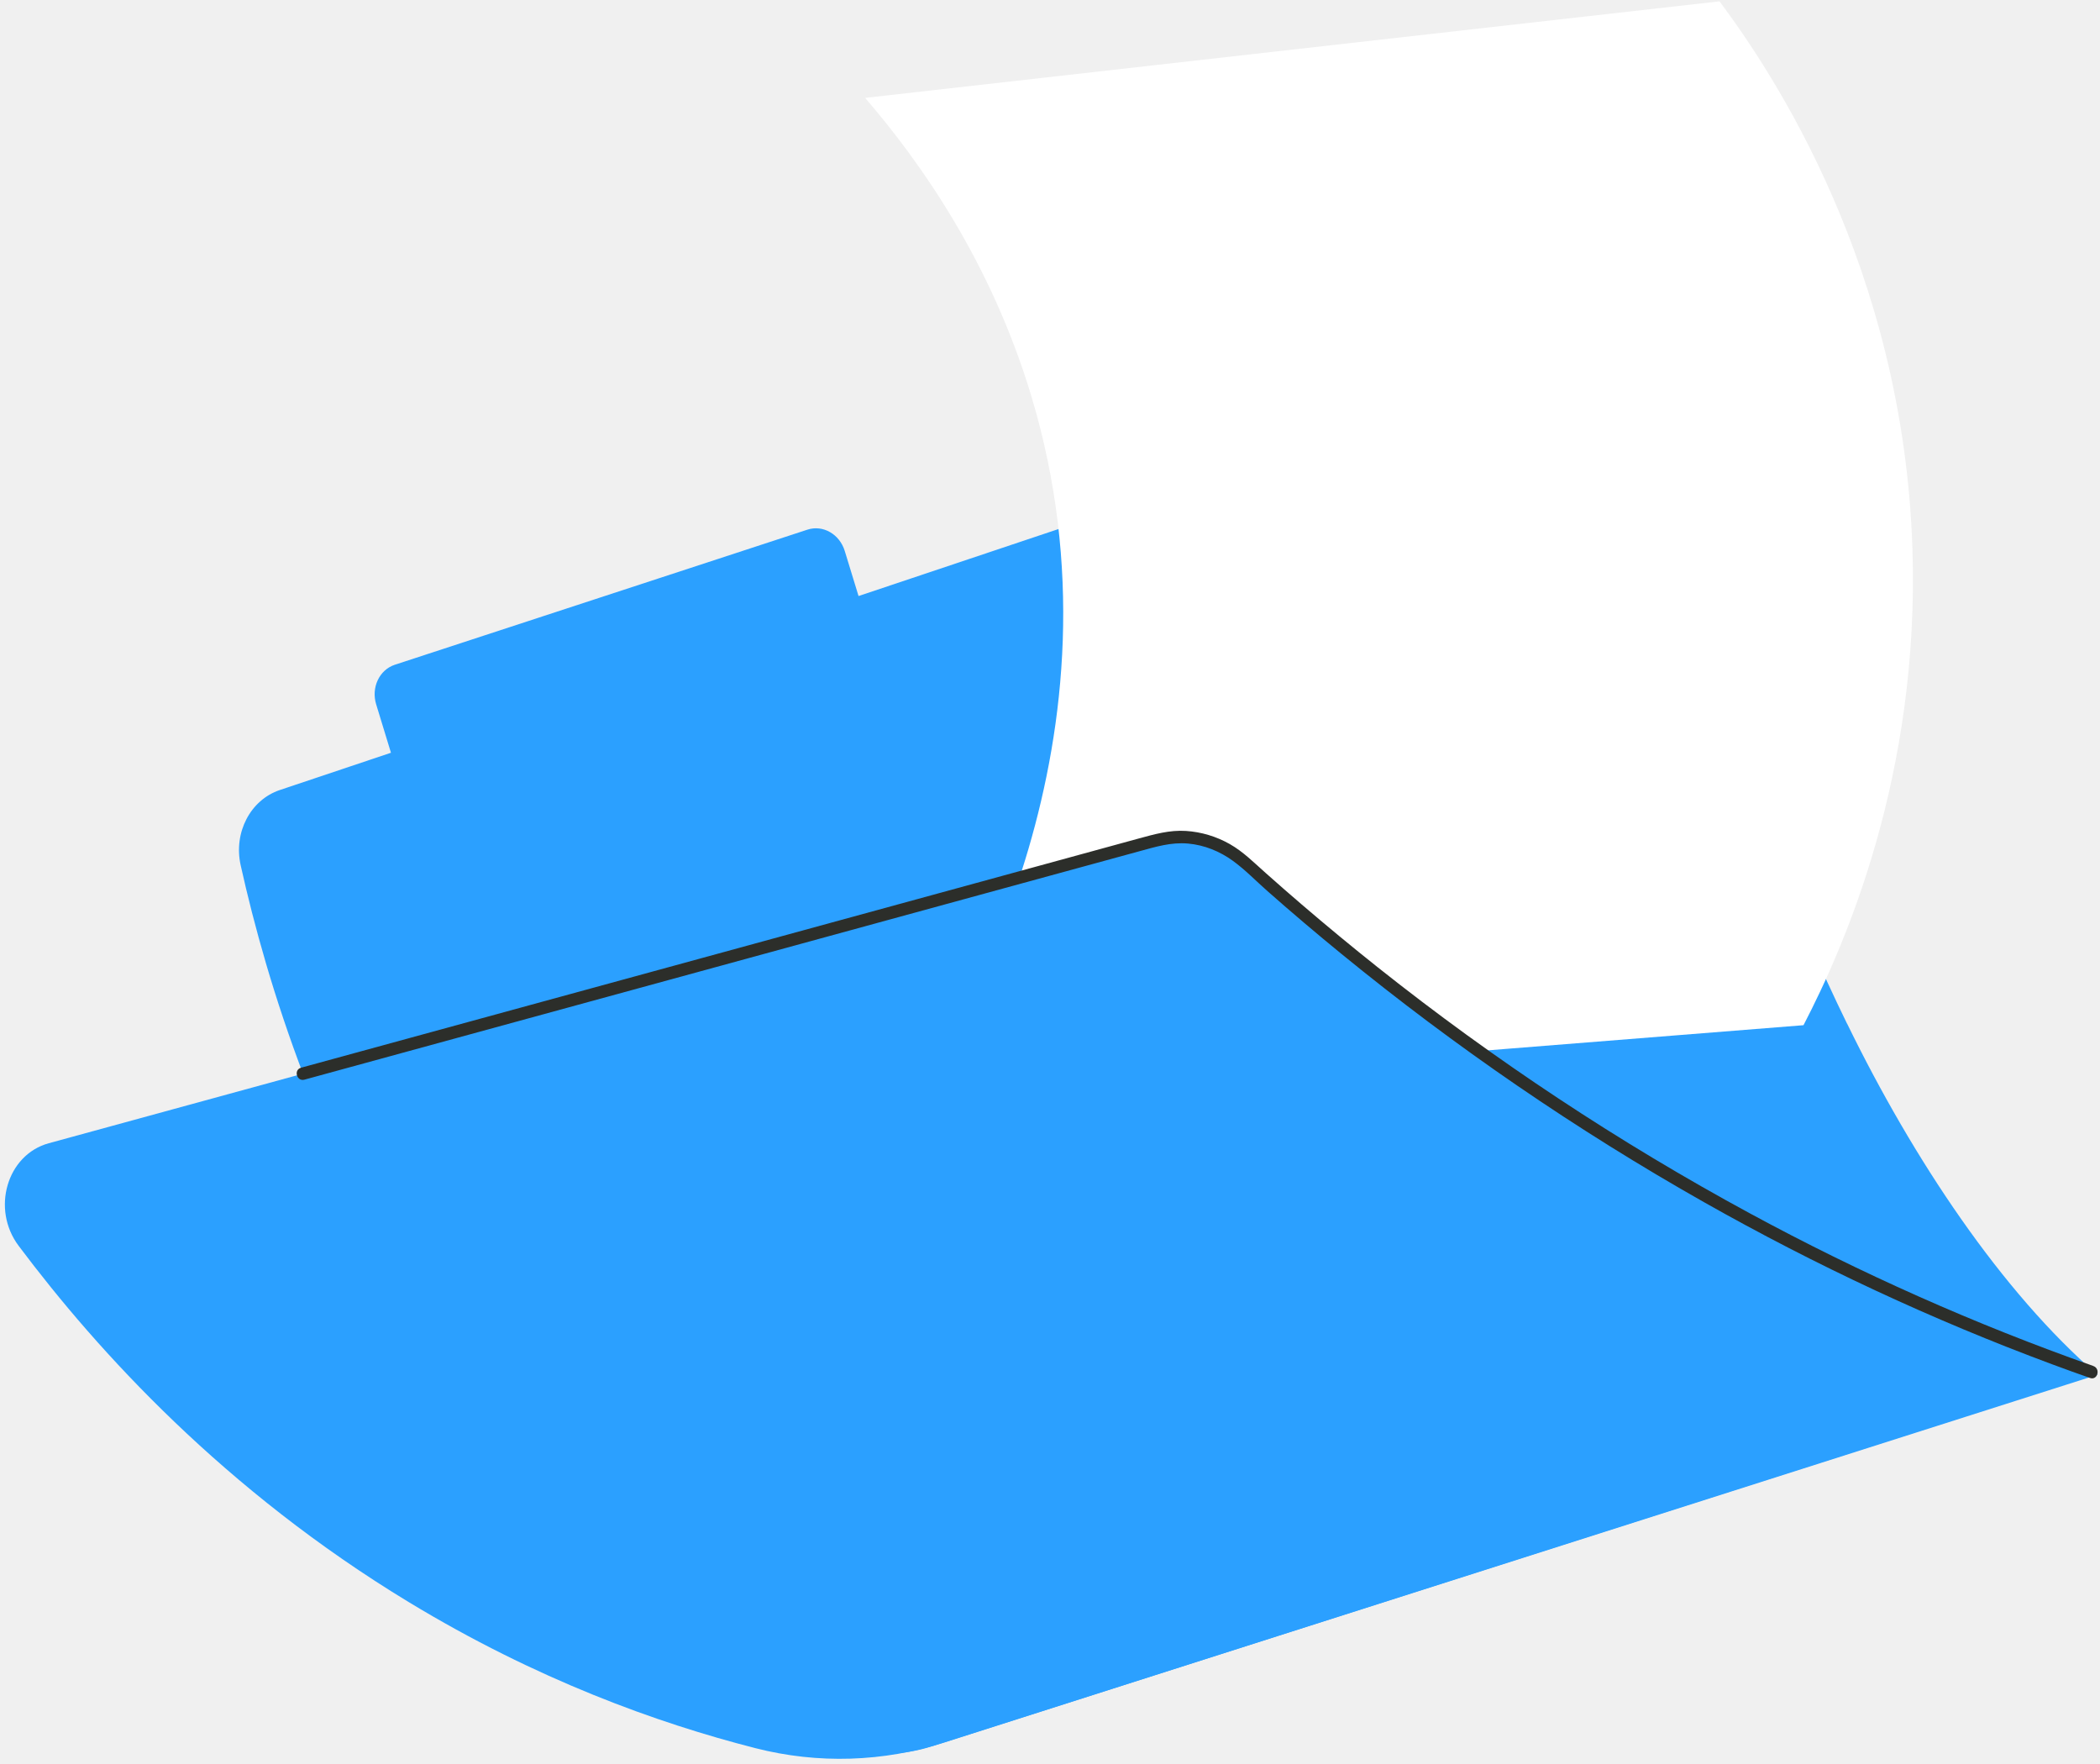
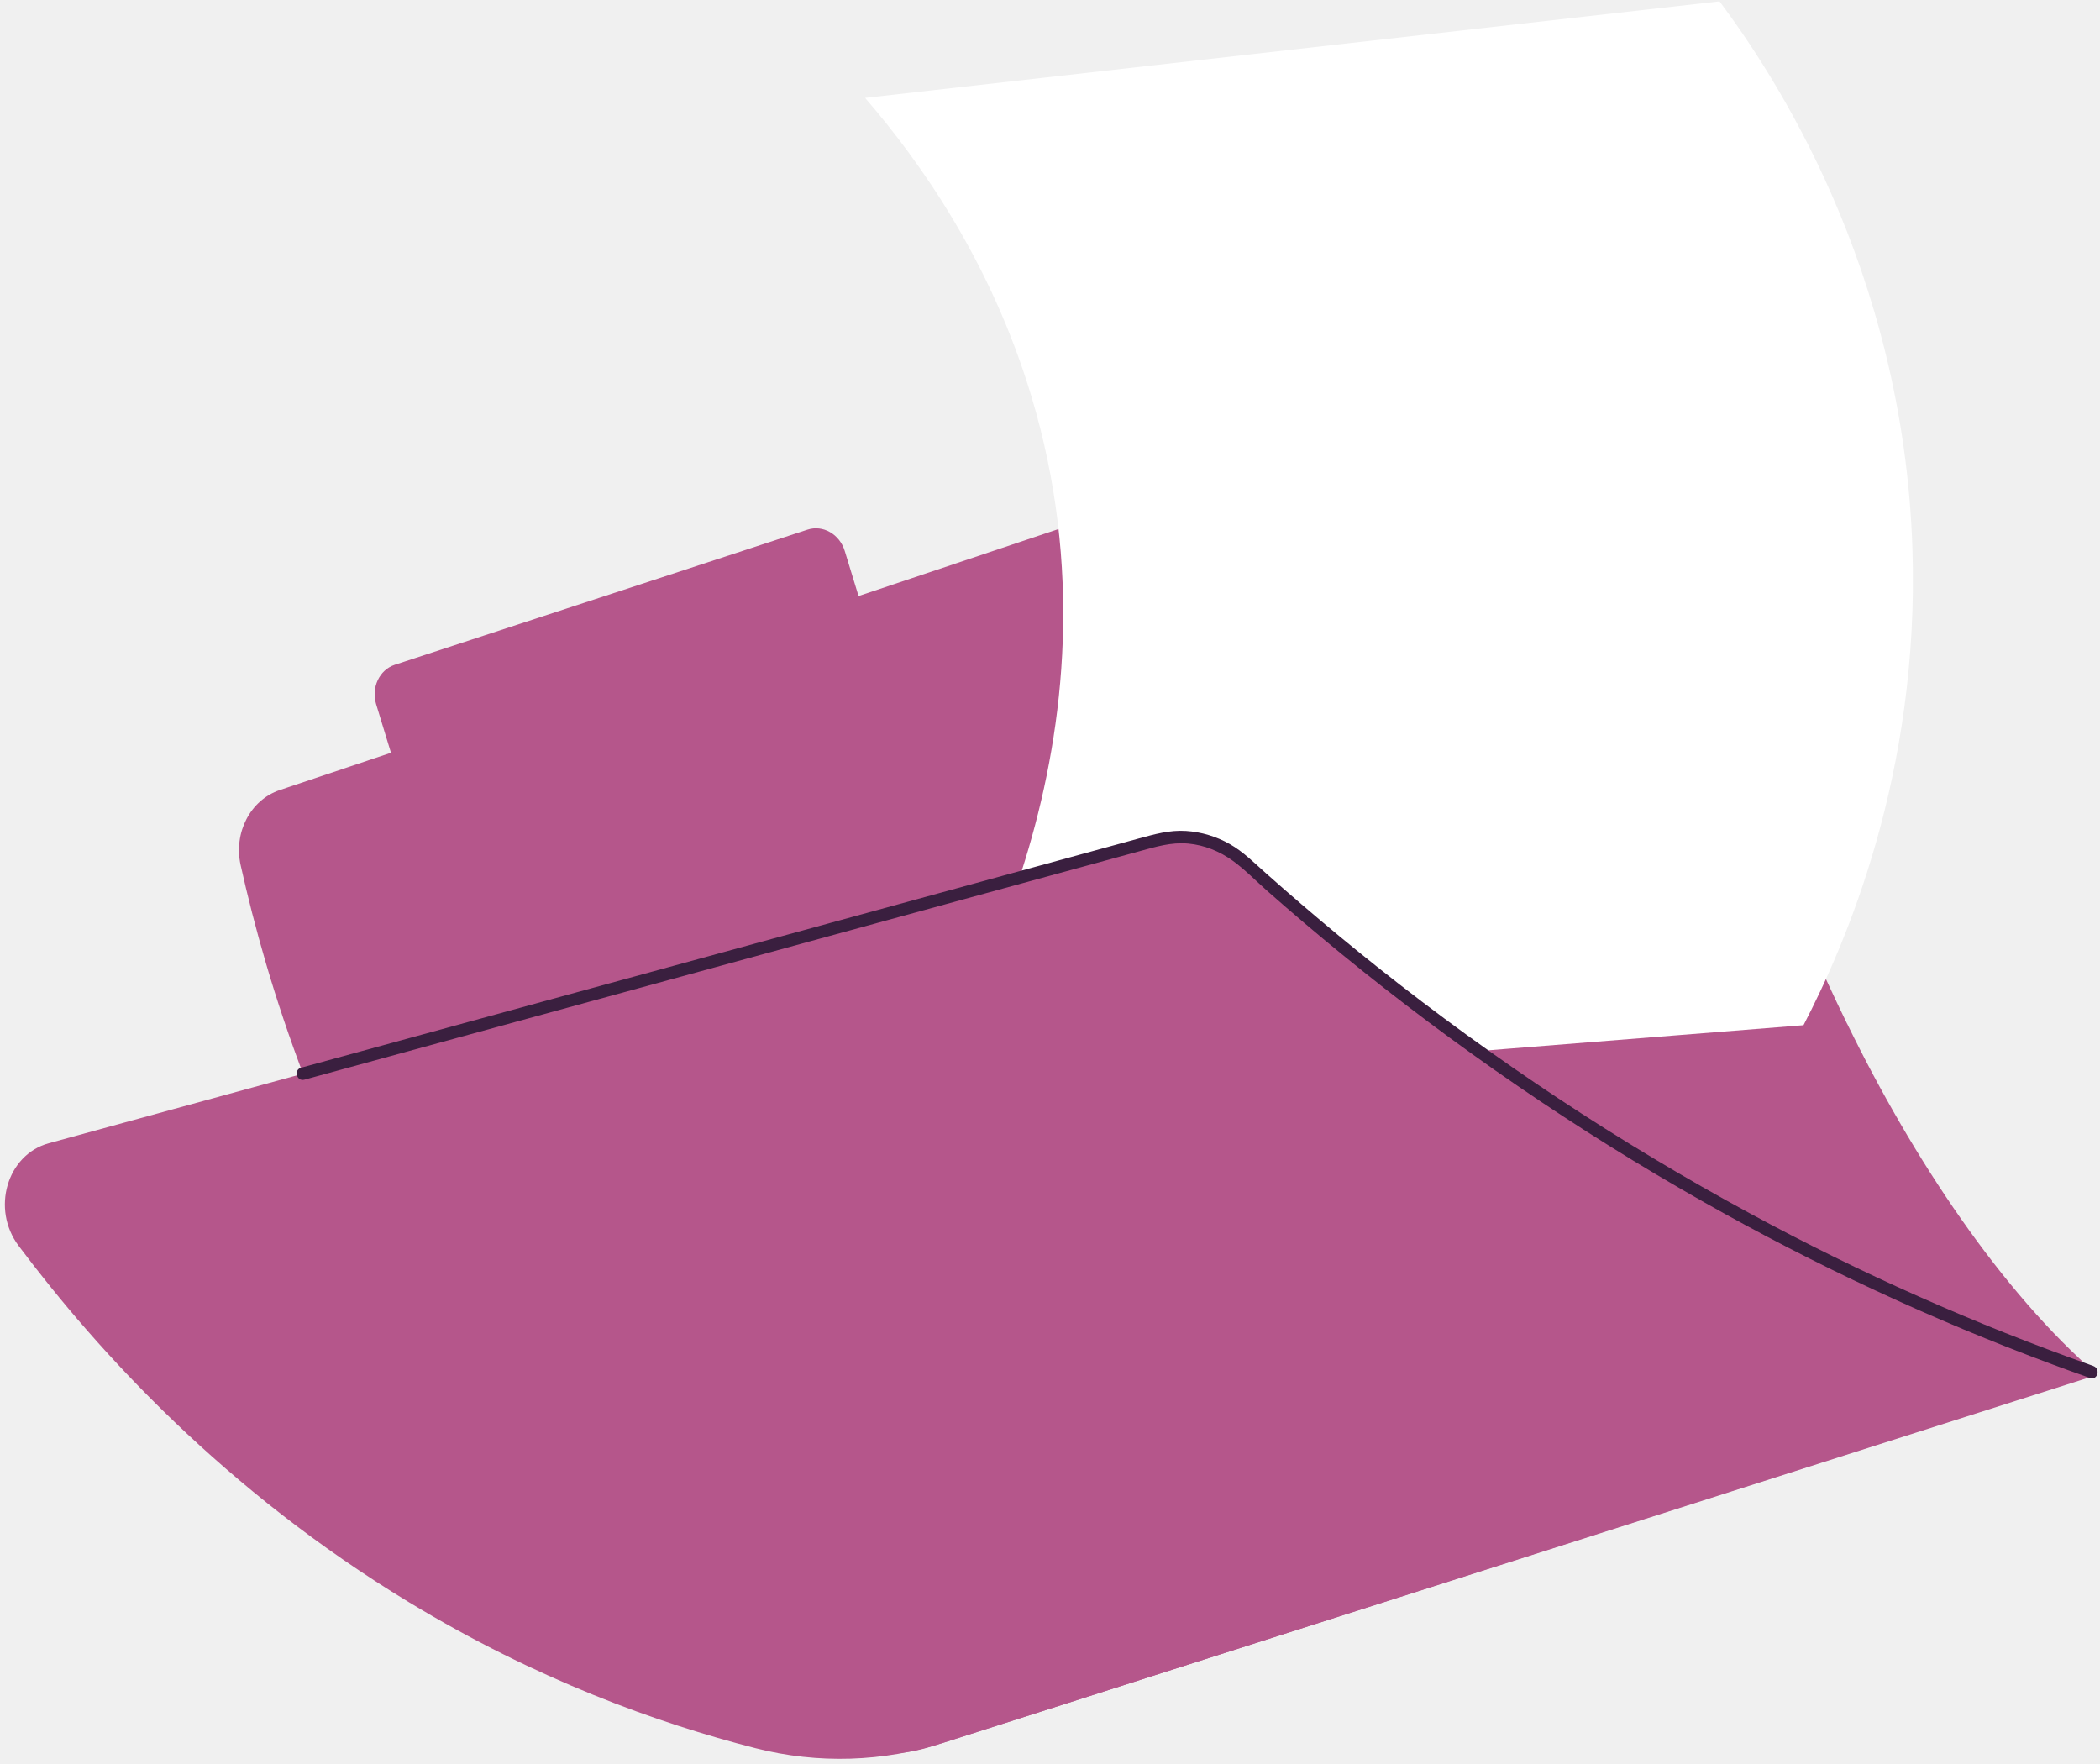
<svg xmlns="http://www.w3.org/2000/svg" width="256" height="215" viewBox="0 0 256 215" fill="none">
-   <path d="M225.162 124.789C211.58 96.933 207.768 76.163 203.688 48.448C203.014 43.884 198.274 41.296 194.234 42.647L104.661 72.66L102.978 67.162C102.352 65.112 100.318 63.949 98.433 64.567L48.132 81.036C46.246 81.654 45.229 83.812 45.856 85.862L47.66 91.764C43.142 93.276 38.623 94.789 34.112 96.308C30.53 97.511 28.449 101.484 29.338 105.477C32.597 120.117 39.088 140.874 52.589 162.519C66.939 185.528 83.639 200.612 96.042 209.807C101.2 213.632 107.624 214.781 113.503 212.913C160.895 197.809 208.287 182.698 255.686 167.594C244.03 157.497 233.269 141.392 225.175 124.795L225.162 124.789Z" fill="#2BA0FF" />
+   <path d="M225.162 124.789C211.58 96.933 207.768 76.163 203.688 48.448C203.014 43.884 198.274 41.296 194.234 42.647L104.661 72.66L102.978 67.162C102.352 65.112 100.318 63.949 98.433 64.567L48.132 81.036C46.246 81.654 45.229 83.812 45.856 85.862L47.66 91.764C43.142 93.276 38.623 94.789 34.112 96.308C30.53 97.511 28.449 101.484 29.338 105.477C32.597 120.117 39.088 140.874 52.589 162.519C66.939 185.528 83.639 200.612 96.042 209.807C101.2 213.632 107.624 214.781 113.503 212.913C160.895 197.809 208.287 182.698 255.686 167.594C244.03 157.497 233.269 141.392 225.175 124.795L225.162 124.789Z" fill="#b5568b" />
  <path d="M219.855 124.976C224.912 115.236 234.036 94.418 233.134 66.879C232.016 32.631 216.078 8.829 209.62 0.164C174.901 4.09 140.182 8.008 105.462 11.934C112.331 19.899 120.849 32.059 125.738 48.333C138.236 89.975 116.957 125.339 111.678 133.594C147.737 130.723 183.796 127.853 219.855 124.976Z" fill="white" />
-   <path d="M255.699 167.505C238.259 161.361 216.751 151.944 193.708 137.229C177.076 126.609 163.13 115.457 151.757 105.153C148.733 102.41 144.707 101.395 140.963 102.417C95.954 114.731 50.946 127.053 5.944 139.367C0.854 140.758 -1.099 147.38 2.275 151.876C11.991 164.83 27.391 181.695 49.822 195.3C65.39 204.744 80.123 210.054 92.076 213.106C99.745 215.069 107.698 214.793 115.139 212.414C161.992 197.444 208.846 182.468 255.706 167.498L255.699 167.505Z" fill="#2BA0FF" />
-   <path d="M255.18 166.517C240.763 161.435 226.777 155.204 213.337 147.924C197.371 139.273 182.159 129.211 167.944 117.911C164.793 115.404 161.689 112.836 158.632 110.215C157.177 108.971 155.743 107.707 154.309 106.437C152.874 105.166 151.568 103.836 149.925 102.901C148.282 101.967 146.45 101.416 144.572 101.295C142.572 101.167 140.727 101.698 138.821 102.216C134.559 103.385 130.296 104.548 126.034 105.718C112.607 109.394 99.173 113.071 85.746 116.742C71.591 120.613 57.444 124.485 43.289 128.357C41.094 128.955 38.899 129.56 36.704 130.158C35.768 130.414 36.165 131.872 37.108 131.617C51.882 127.577 66.656 123.531 81.429 119.491C94.372 115.948 107.307 112.406 120.249 108.87C124.222 107.781 128.202 106.692 132.175 105.61C134.417 104.998 136.666 104.38 138.909 103.768C140.882 103.231 142.76 102.646 144.834 102.834C146.807 103.009 148.706 103.782 150.302 104.945C151.804 106.034 153.137 107.425 154.531 108.648C157.48 111.25 160.484 113.797 163.527 116.284C177.372 127.604 192.173 137.754 207.741 146.56C221.343 154.256 235.545 160.891 250.204 166.329C251.726 166.894 253.248 167.445 254.783 167.982C255.705 168.305 256.103 166.847 255.187 166.524L255.18 166.517Z" fill="#2C2E2A" />
+   <path d="M255.699 167.505C238.259 161.361 216.751 151.944 193.708 137.229C177.076 126.609 163.13 115.457 151.757 105.153C148.733 102.41 144.707 101.395 140.963 102.417C95.954 114.731 50.946 127.053 5.944 139.367C0.854 140.758 -1.099 147.38 2.275 151.876C11.991 164.83 27.391 181.695 49.822 195.3C65.39 204.744 80.123 210.054 92.076 213.106C99.745 215.069 107.698 214.793 115.139 212.414C161.992 197.444 208.846 182.468 255.706 167.498L255.699 167.505Z" fill="#b5568b" />
+   <path d="M255.18 166.517C240.763 161.435 226.777 155.204 213.337 147.924C197.371 139.273 182.159 129.211 167.944 117.911C164.793 115.404 161.689 112.836 158.632 110.215C157.177 108.971 155.743 107.707 154.309 106.437C152.874 105.166 151.568 103.836 149.925 102.901C148.282 101.967 146.45 101.416 144.572 101.295C142.572 101.167 140.727 101.698 138.821 102.216C134.559 103.385 130.296 104.548 126.034 105.718C112.607 109.394 99.173 113.071 85.746 116.742C71.591 120.613 57.444 124.485 43.289 128.357C41.094 128.955 38.899 129.56 36.704 130.158C35.768 130.414 36.165 131.872 37.108 131.617C51.882 127.577 66.656 123.531 81.429 119.491C94.372 115.948 107.307 112.406 120.249 108.87C124.222 107.781 128.202 106.692 132.175 105.61C134.417 104.998 136.666 104.38 138.909 103.768C140.882 103.231 142.76 102.646 144.834 102.834C146.807 103.009 148.706 103.782 150.302 104.945C151.804 106.034 153.137 107.425 154.531 108.648C157.48 111.25 160.484 113.797 163.527 116.284C177.372 127.604 192.173 137.754 207.741 146.56C221.343 154.256 235.545 160.891 250.204 166.329C251.726 166.894 253.248 167.445 254.783 167.982C255.705 168.305 256.103 166.847 255.187 166.524L255.18 166.517Z" fill="#3a1f3f" />
</svg>
